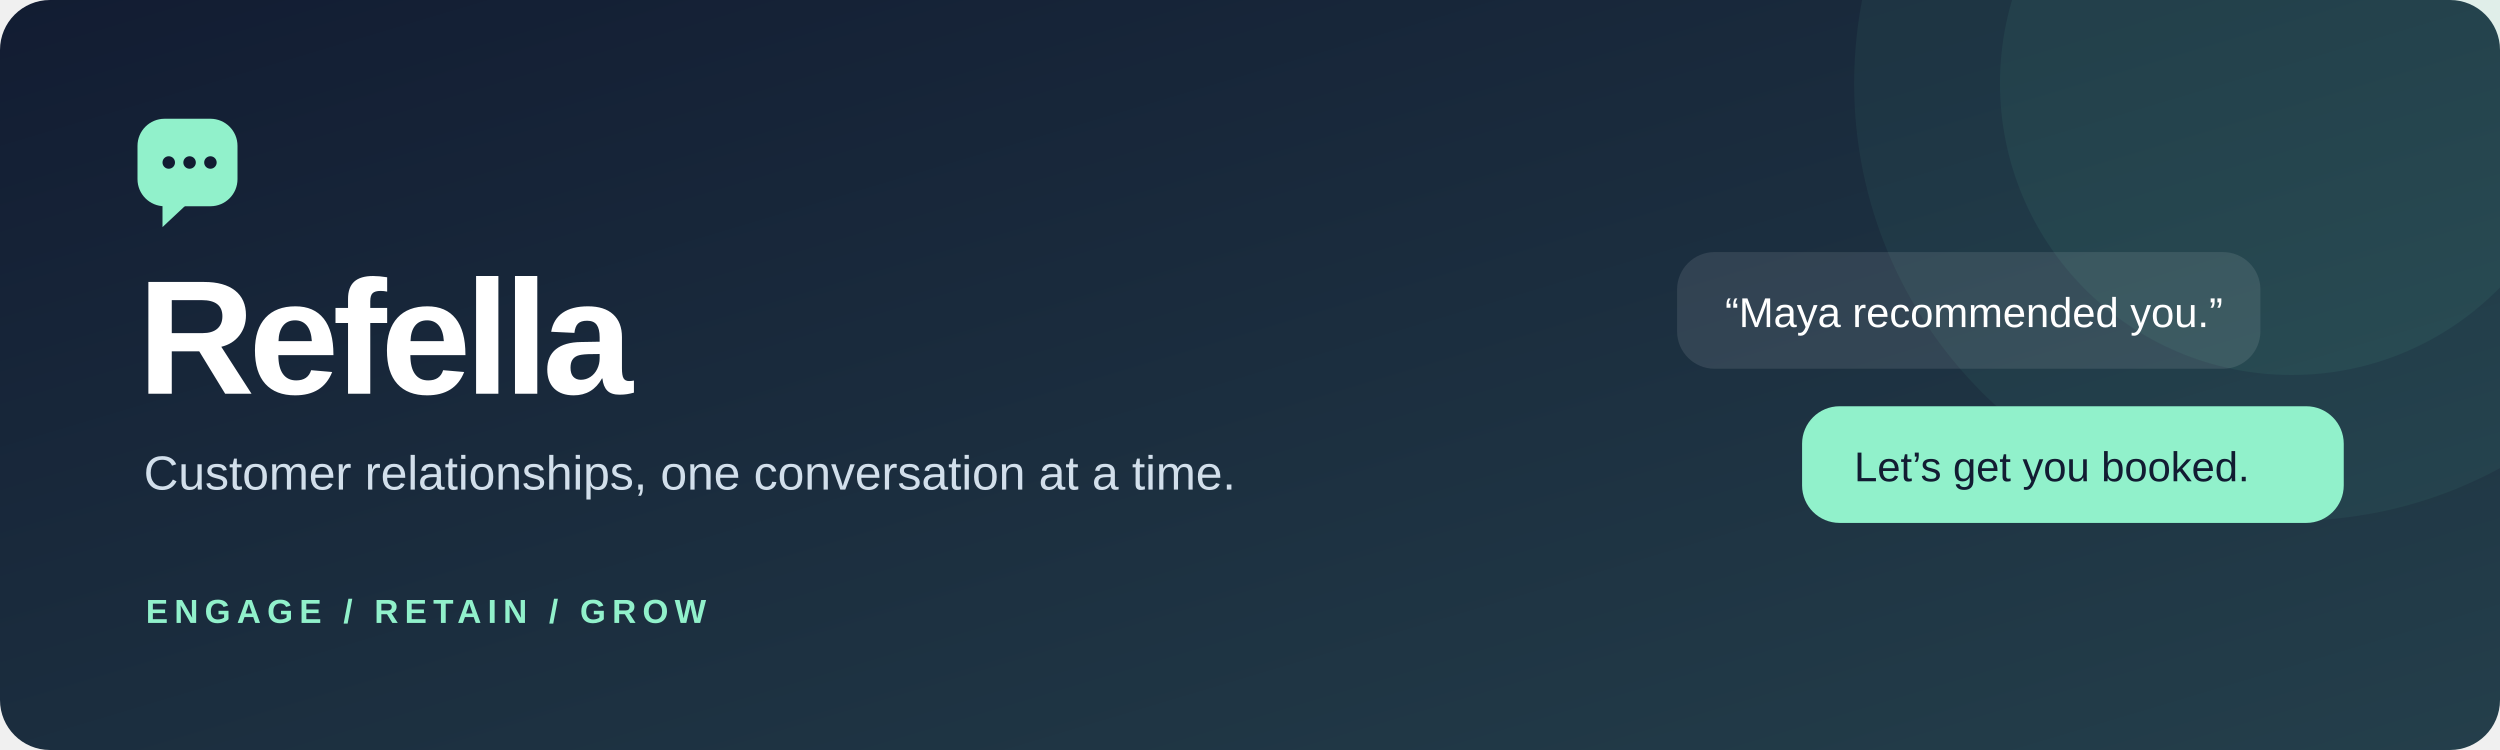
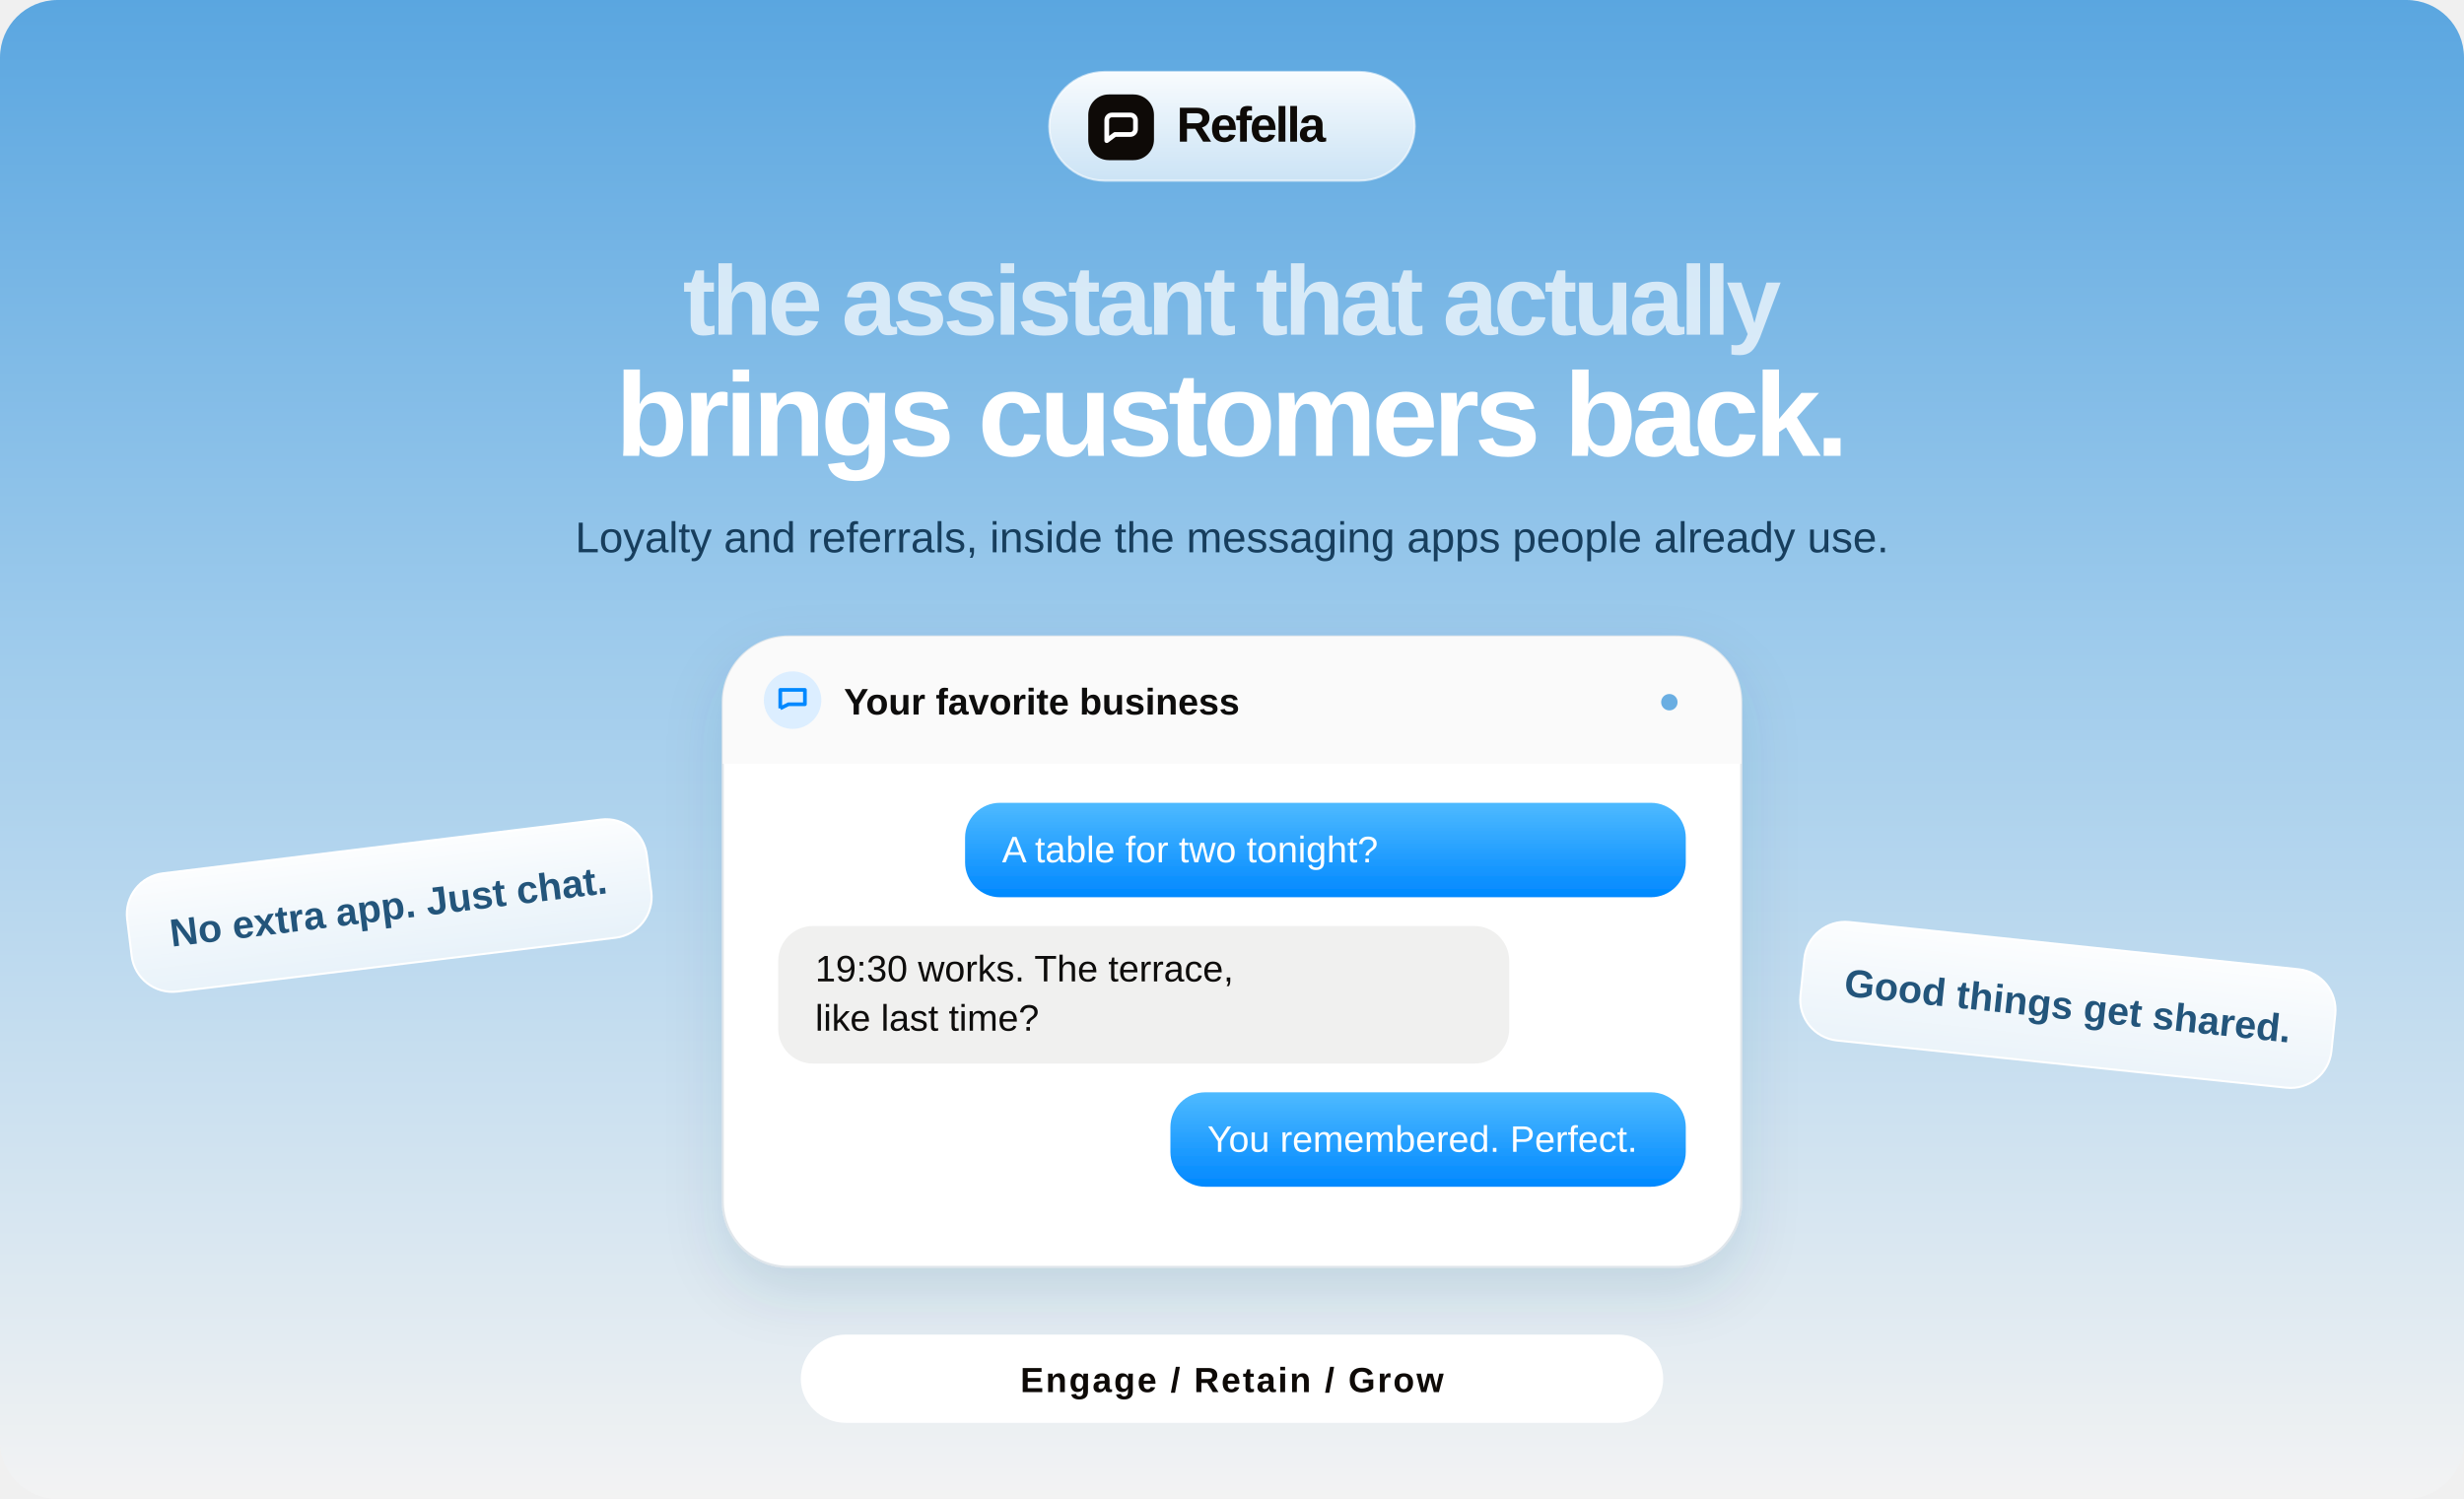
- <svg xmlns="http://www.w3.org/2000/svg" width="1200" height="360" viewBox="0 0 1200 360" role="img" aria-labelledby="title desc">
+ <svg xmlns="http://www.w3.org/2000/svg" width="1200" height="730" viewBox="0 0 1200 730" role="img" aria-labelledby="title desc">
  <defs>
-     <linearGradient id="bg" x2="1" y2="1">
-       <stop stop-color="#121c32" />
-       <stop offset="1" stop-color="#243f4b" />
+     <linearGradient id="sky" x2="0" y2="1">
+       <stop stop-color="#5aa6e0" />
+       <stop offset=".43" stop-color="#9ecbec" />
+       <stop offset="1" stop-color="#f3f3f3" />
    </linearGradient>
+     <linearGradient id="blue" x2="0" y2="1">
+       <stop stop-color="#4ebaff" />
+       <stop offset="1" stop-color="#0088ff" />
+     </linearGradient>
+     <linearGradient id="glass" x2="0" y2="1">
+       <stop stop-color="#fff" stop-opacity=".96" />
+       <stop offset="1" stop-color="#fff" stop-opacity=".65" />
+     </linearGradient>
+     <filter id="soft" x="-30%" y="-30%" width="160%" height="180%">
+       <feDropShadow dx="0" dy="12" stdDeviation="14" flood-color="#214767" flood-opacity=".12" />
+     </filter>
  </defs>
-   <rect width="1200" height="360" rx="24" fill="url(#bg)" />
-   <circle cx="1100" cy="40" r="210" fill="#64dfb4" opacity=".06" />
-   <circle cx="1100" cy="40" r="140" fill="#64dfb4" opacity=".07" />
-   <rect x="66" y="57" width="48" height="42" rx="13" fill="#91f1cb" />
-   <path d="M78 94v15l16-15" fill="#91f1cb" />
-   <circle cx="81" cy="78" r="3" fill="#121c32" />
-   <circle cx="91" cy="78" r="3" fill="#121c32" />
-   <circle cx="101" cy="78" r="3" fill="#121c32" />
-   <text x="66" y="189" font-family="Arial,Helvetica,sans-serif" font-size="78" font-weight="700" letter-spacing="-3" fill="#fff">Refella</text>
-   <text x="69" y="235" font-family="Arial,Helvetica,sans-serif" font-size="23" fill="#d2dfeb">Customer relationships, one conversation at a time.</text>
-   <text x="70" y="299" font-family="Arial,Helvetica,sans-serif" font-size="16" font-weight="700" letter-spacing="3" fill="#91f1cb">ENGAGE  /  RETAIN  /  GROW</text>
-   <g font-family="Arial,Helvetica,sans-serif" font-size="20">
-     <rect x="805" y="121" width="280" height="56" rx="18" fill="#ffffff" opacity=".1" />
-     <text x="828" y="157" fill="#fff">“Maya recommended you.”</text>
-     <rect x="865" y="195" width="260" height="56" rx="18" fill="#91f1cb" />
-     <text x="890" y="231" fill="#121c32">Let’s get you booked.</text>
+   <rect width="1200" height="730" rx="28" fill="url(#sky)" />
+   <g font-family="Arial, Helvetica, sans-serif">
+     <rect x="511" y="35" width="178" height="53" rx="27" fill="url(#glass)" stroke="#fff" stroke-opacity=".6" />
+     <g transform="translate(530 46)">
+       <rect width="32" height="32" rx="10" fill="#0e0a07" />
+       <path d="M9 22.5V12.5A2.5 2.5 0 0 1 11.5 10h9a2.5 2.5 0 0 1 2.5 2.5V17a2.5 2.5 0 0 1-2.5 2.5H13L9 22.5Z" fill="none" stroke="#fff" stroke-width="2.3" stroke-linejoin="round" />
+     </g>
+     <text x="573" y="69" font-size="24" font-weight="700" fill="#0e0a07" letter-spacing="-1">Refella</text>
+     <text x="600" y="163" text-anchor="middle" font-size="48" font-weight="700" letter-spacing="-2" fill="#fff" fill-opacity=".7">the assistant that actually</text>
+     <text x="600" y="222" text-anchor="middle" font-size="58" font-weight="700" letter-spacing="-2.4" fill="#fff">brings customers back.</text>
+     <text x="600" y="269" text-anchor="middle" font-size="21" fill="#173e5d">Loyalty and referrals, inside the messaging apps people already use.</text>
+     <g filter="url(#soft)">
+       <rect x="352" y="310" width="496" height="307" rx="32" fill="#fff" stroke="#e0e6eb" />
+       <path d="M384 310h432a32 32 0 0 1 32 32v30H352v-30a32 32 0 0 1 32-32" fill="#fafafa" />
+       <circle cx="386" cy="341" r="14" fill="#dceeff" />
+       <path d="M380 345v-9h12v7h-8l-4 2" fill="none" stroke="#0088ff" stroke-width="1.8" stroke-linejoin="round" />
+       <text x="411" y="348" font-size="18" font-weight="700" fill="#0e0a07">Your favorite business</text>
+       <circle cx="813" cy="342" r="4" fill="#6aaee2" />
+       <rect x="470" y="391" width="351" height="46" rx="17" fill="url(#blue)" />
+       <text x="488" y="420" font-size="18" fill="#fff">A table for two tonight?</text>
+       <rect x="379" y="451" width="356" height="67" rx="17" fill="#f0f0ef" />
+       <text x="397" y="478" font-size="18" fill="#0e0a07">19:30 works. The terrace,</text>
+       <text x="397" y="502" font-size="18" fill="#0e0a07">like last time?</text>
+       <rect x="570" y="532" width="251" height="46" rx="17" fill="url(#blue)" />
+       <text x="588" y="561" font-size="18" fill="#fff">You remembered. Perfect.</text>
+     </g>
+     <g transform="rotate(-7 198 440)">
+       <rect x="62" y="411" width="255" height="58" rx="20" fill="url(#glass)" stroke="#fff" />
+       <text x="189" y="447" text-anchor="middle" font-size="19" font-weight="700" fill="#23557b">No extra app. Just chat.</text>
+     </g>
+     <g transform="rotate(6 1003 490)">
+       <rect x="877" y="460" width="260" height="58" rx="20" fill="url(#glass)" stroke="#fff" />
+       <text x="1007" y="496" text-anchor="middle" font-size="19" font-weight="700" fill="#23557b">Good things get shared.</text>
+     </g>
+     <rect x="390" y="650" width="420" height="43" rx="22" fill="#fff" />
+     <text x="600" y="678" text-anchor="middle" font-size="17" font-weight="700" fill="#0e0a07" letter-spacing="1">Engage     /     Retain     /     Grow</text>
  </g>
</svg>
